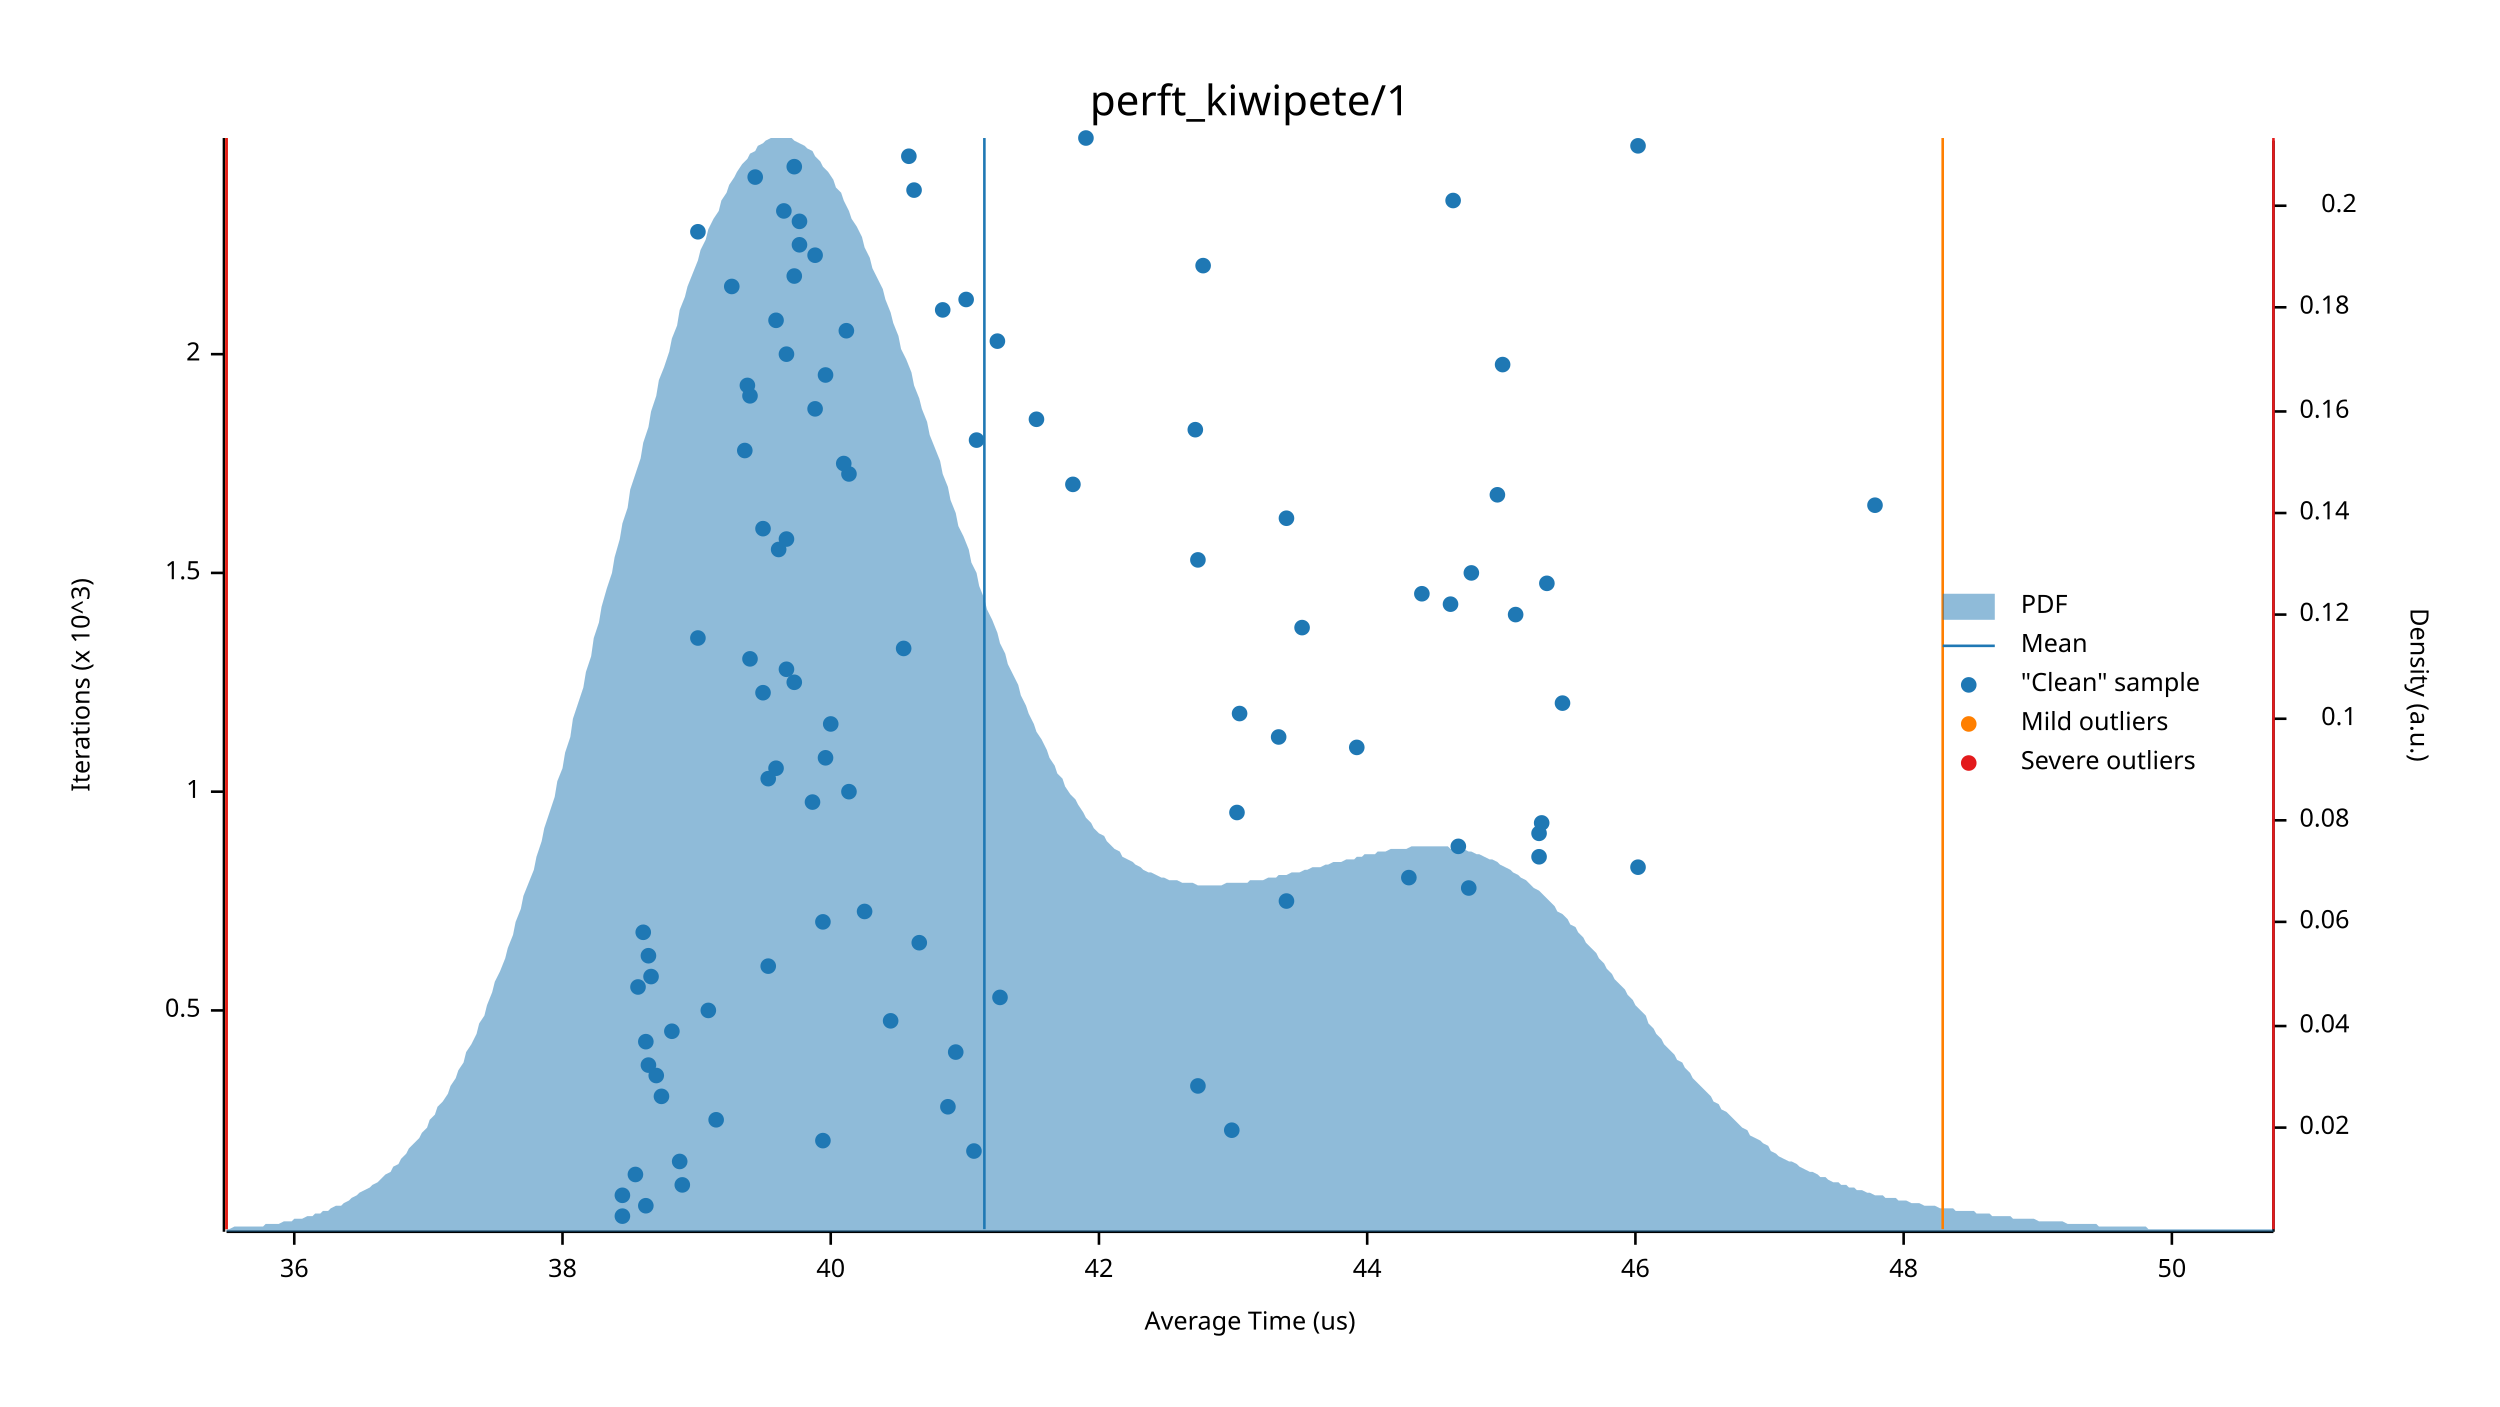
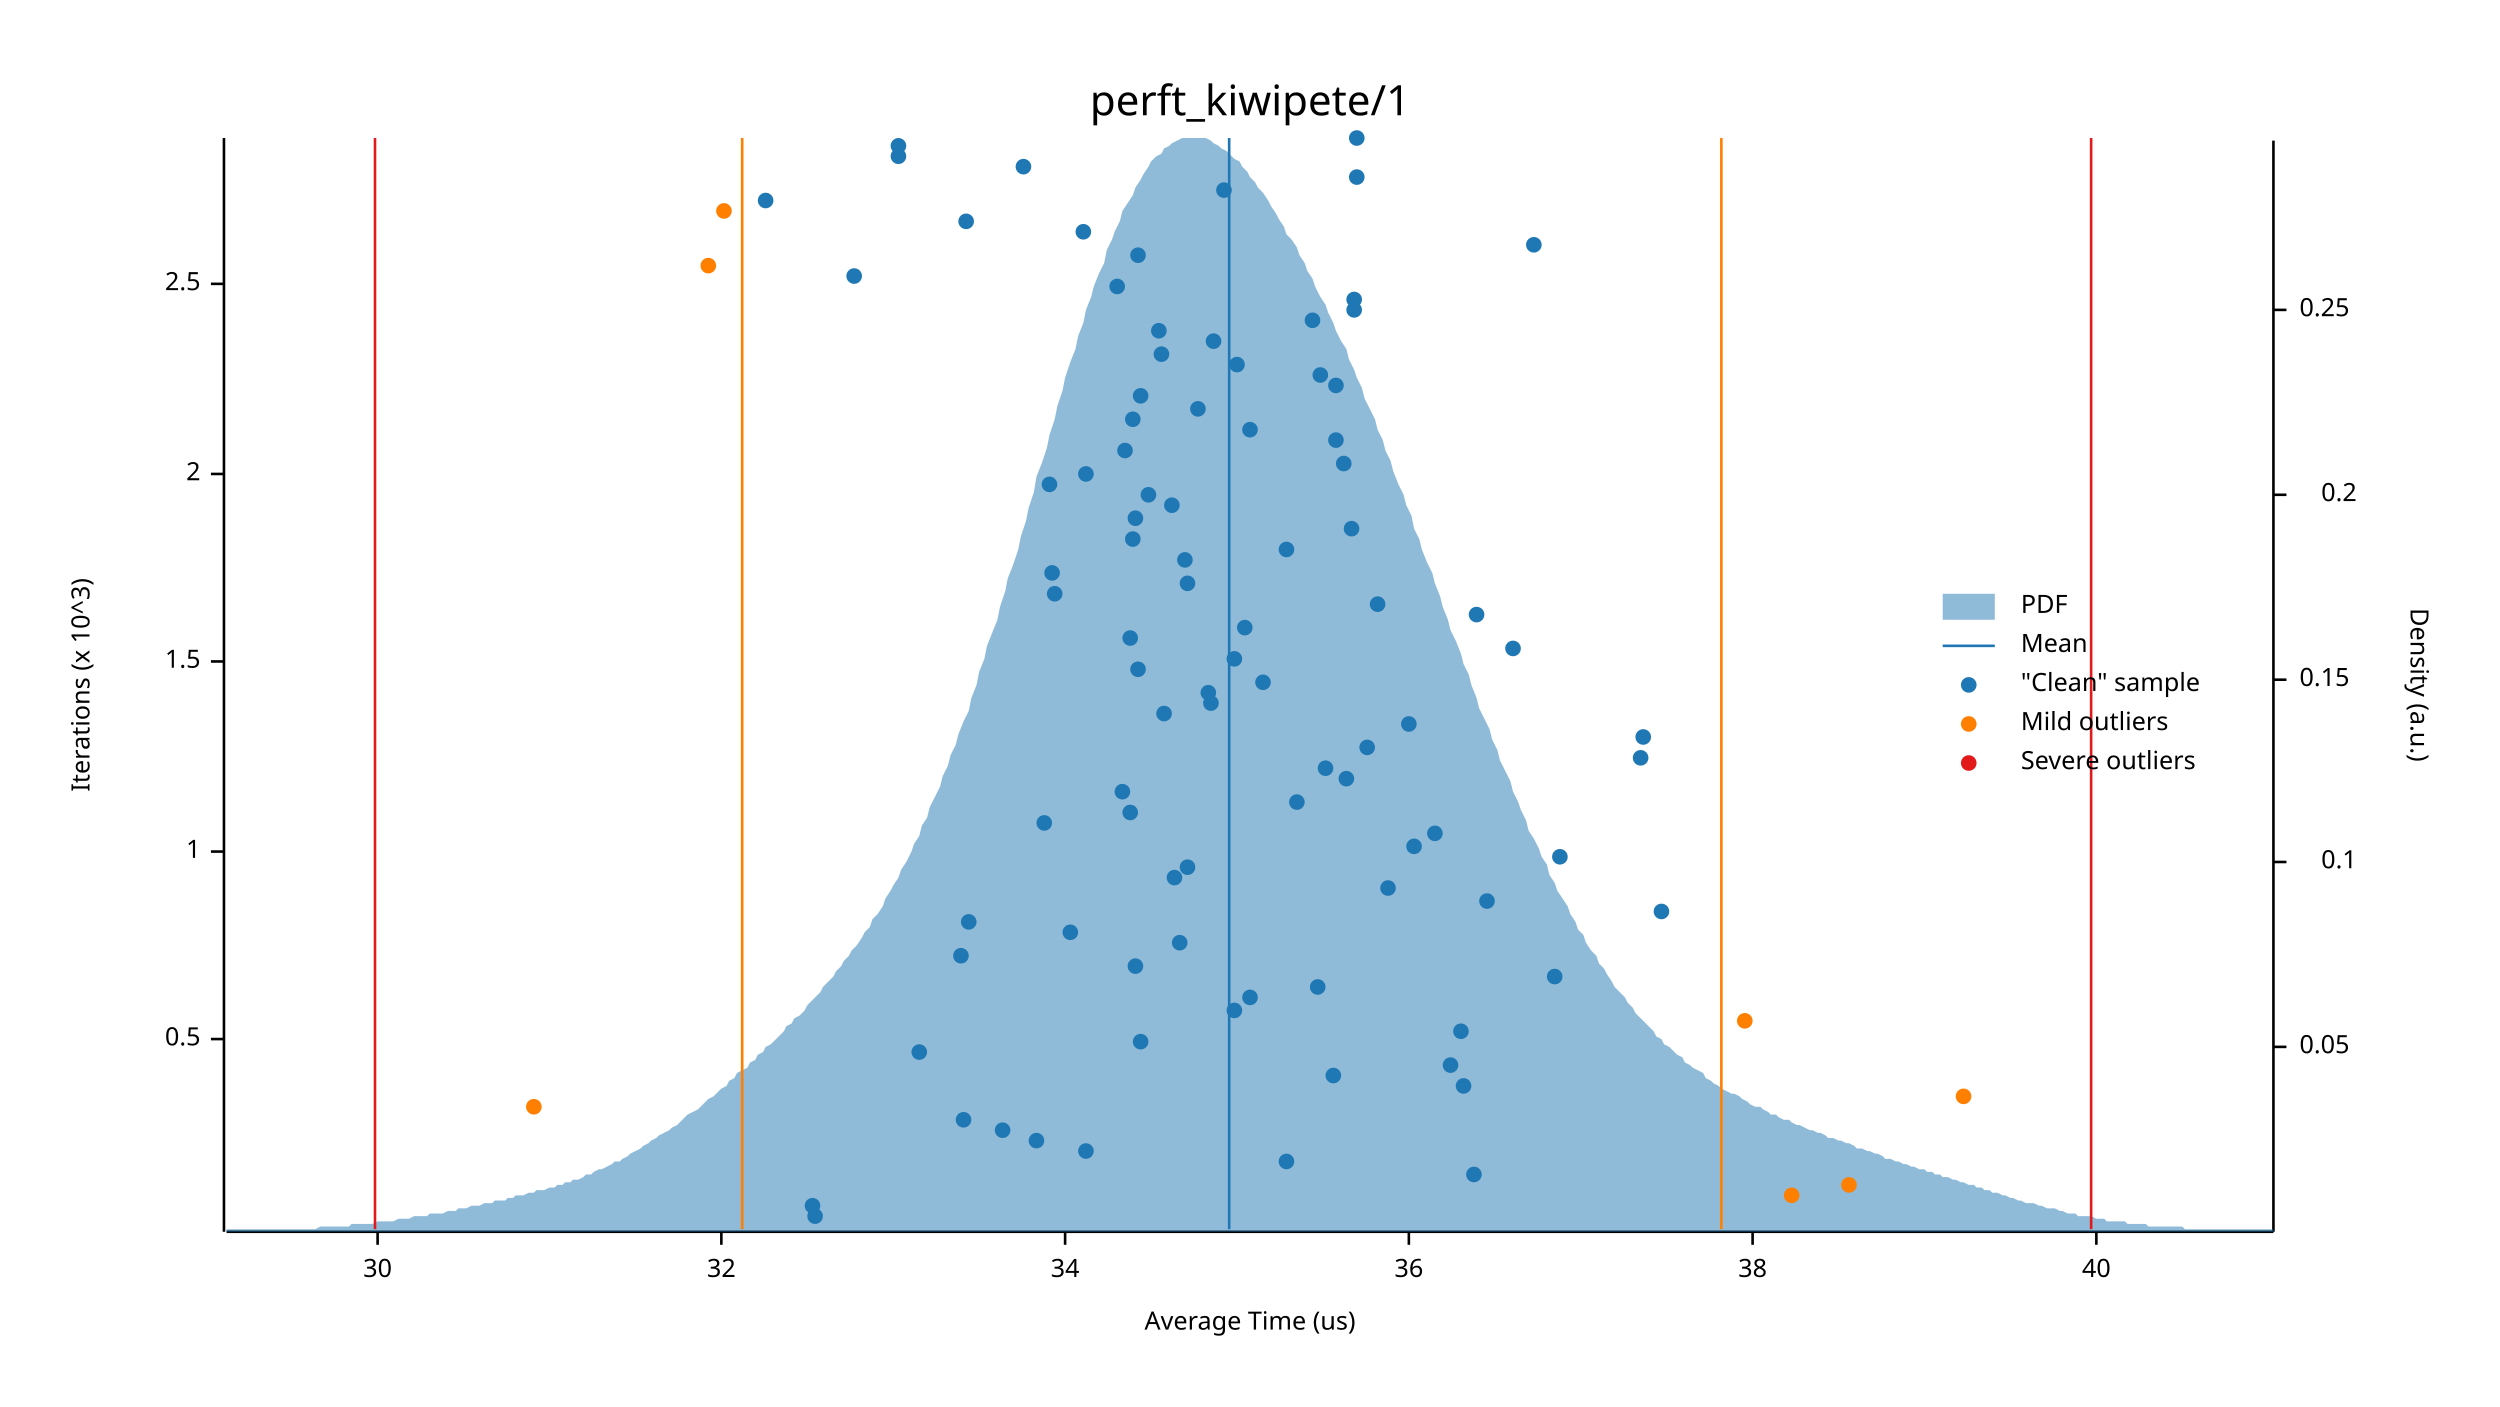
<svg xmlns="http://www.w3.org/2000/svg" width="960" height="540" viewBox="0 0 960 540">
  <text x="480" y="32" dy="0.76em" text-anchor="middle" font-family="sans-serif" font-size="16.129" opacity="1" fill="#000000">
perft_kiwipete/1
</text>
  <text x="27" y="263" dy="0.76em" text-anchor="middle" font-family="sans-serif" font-size="9.677" opacity="1" fill="#000000" transform="rotate(270, 27, 263)">
Iterations (x 10^3)
</text>
  <text x="480" y="513" dy="-0.5ex" text-anchor="middle" font-family="sans-serif" font-size="9.677" opacity="1" fill="#000000">
Average Time (us)
</text>
  <polyline fill="none" opacity="1" stroke="#000000" stroke-width="1" points="86,53 86,473 " />
-   <text x="77" y="388" dy="0.5ex" text-anchor="end" font-family="sans-serif" font-size="9.677" opacity="1" fill="#000000">
+   <text x="77" y="399" dy="0.5ex" text-anchor="end" font-family="sans-serif" font-size="9.677" opacity="1" fill="#000000">
0.5
</text>
-   <polyline fill="none" opacity="1" stroke="#000000" stroke-width="1" points="81,388 86,388 " />
-   <text x="77" y="304" dy="0.5ex" text-anchor="end" font-family="sans-serif" font-size="9.677" opacity="1" fill="#000000">
+   <polyline fill="none" opacity="1" stroke="#000000" stroke-width="1" points="81,399 86,399 " />
+   <text x="77" y="327" dy="0.5ex" text-anchor="end" font-family="sans-serif" font-size="9.677" opacity="1" fill="#000000">
1
</text>
-   <polyline fill="none" opacity="1" stroke="#000000" stroke-width="1" points="81,304 86,304 " />
-   <text x="77" y="220" dy="0.5ex" text-anchor="end" font-family="sans-serif" font-size="9.677" opacity="1" fill="#000000">
+   <polyline fill="none" opacity="1" stroke="#000000" stroke-width="1" points="81,327 86,327 " />
+   <text x="77" y="254" dy="0.5ex" text-anchor="end" font-family="sans-serif" font-size="9.677" opacity="1" fill="#000000">
1.5
</text>
-   <polyline fill="none" opacity="1" stroke="#000000" stroke-width="1" points="81,220 86,220 " />
-   <text x="77" y="136" dy="0.5ex" text-anchor="end" font-family="sans-serif" font-size="9.677" opacity="1" fill="#000000">
+   <polyline fill="none" opacity="1" stroke="#000000" stroke-width="1" points="81,254 86,254 " />
+   <text x="77" y="182" dy="0.5ex" text-anchor="end" font-family="sans-serif" font-size="9.677" opacity="1" fill="#000000">
2
</text>
-   <polyline fill="none" opacity="1" stroke="#000000" stroke-width="1" points="81,136 86,136 " />
+   <polyline fill="none" opacity="1" stroke="#000000" stroke-width="1" points="81,182 86,182 " />
+   <text x="77" y="109" dy="0.5ex" text-anchor="end" font-family="sans-serif" font-size="9.677" opacity="1" fill="#000000">
+ 2.5
+ </text>
+   <polyline fill="none" opacity="1" stroke="#000000" stroke-width="1" points="81,109 86,109 " />
  <polyline fill="none" opacity="1" stroke="#000000" stroke-width="1" points="87,473 873,473 " />
-   <text x="113" y="483" dy="0.76em" text-anchor="middle" font-family="sans-serif" font-size="9.677" opacity="1" fill="#000000">
+   <text x="145" y="483" dy="0.76em" text-anchor="middle" font-family="sans-serif" font-size="9.677" opacity="1" fill="#000000">
+ 30
+ </text>
+   <polyline fill="none" opacity="1" stroke="#000000" stroke-width="1" points="145,473 145,478 " />
+   <text x="277" y="483" dy="0.76em" text-anchor="middle" font-family="sans-serif" font-size="9.677" opacity="1" fill="#000000">
+ 32
+ </text>
+   <polyline fill="none" opacity="1" stroke="#000000" stroke-width="1" points="277,473 277,478 " />
+   <text x="409" y="483" dy="0.76em" text-anchor="middle" font-family="sans-serif" font-size="9.677" opacity="1" fill="#000000">
+ 34
+ </text>
+   <polyline fill="none" opacity="1" stroke="#000000" stroke-width="1" points="409,473 409,478 " />
+   <text x="541" y="483" dy="0.76em" text-anchor="middle" font-family="sans-serif" font-size="9.677" opacity="1" fill="#000000">
36
</text>
-   <polyline fill="none" opacity="1" stroke="#000000" stroke-width="1" points="113,473 113,478 " />
-   <text x="216" y="483" dy="0.76em" text-anchor="middle" font-family="sans-serif" font-size="9.677" opacity="1" fill="#000000">
+   <polyline fill="none" opacity="1" stroke="#000000" stroke-width="1" points="541,473 541,478 " />
+   <text x="673" y="483" dy="0.76em" text-anchor="middle" font-family="sans-serif" font-size="9.677" opacity="1" fill="#000000">
38
</text>
-   <polyline fill="none" opacity="1" stroke="#000000" stroke-width="1" points="216,473 216,478 " />
-   <text x="319" y="483" dy="0.76em" text-anchor="middle" font-family="sans-serif" font-size="9.677" opacity="1" fill="#000000">
+   <polyline fill="none" opacity="1" stroke="#000000" stroke-width="1" points="673,473 673,478 " />
+   <text x="805" y="483" dy="0.76em" text-anchor="middle" font-family="sans-serif" font-size="9.677" opacity="1" fill="#000000">
40
</text>
-   <polyline fill="none" opacity="1" stroke="#000000" stroke-width="1" points="319,473 319,478 " />
-   <text x="422" y="483" dy="0.76em" text-anchor="middle" font-family="sans-serif" font-size="9.677" opacity="1" fill="#000000">
- 42
- </text>
-   <polyline fill="none" opacity="1" stroke="#000000" stroke-width="1" points="422,473 422,478 " />
-   <text x="525" y="483" dy="0.76em" text-anchor="middle" font-family="sans-serif" font-size="9.677" opacity="1" fill="#000000">
- 44
- </text>
-   <polyline fill="none" opacity="1" stroke="#000000" stroke-width="1" points="525,473 525,478 " />
-   <text x="628" y="483" dy="0.76em" text-anchor="middle" font-family="sans-serif" font-size="9.677" opacity="1" fill="#000000">
- 46
- </text>
-   <polyline fill="none" opacity="1" stroke="#000000" stroke-width="1" points="628,473 628,478 " />
-   <text x="731" y="483" dy="0.76em" text-anchor="middle" font-family="sans-serif" font-size="9.677" opacity="1" fill="#000000">
- 48
- </text>
-   <polyline fill="none" opacity="1" stroke="#000000" stroke-width="1" points="731,473 731,478 " />
-   <text x="834" y="483" dy="0.76em" text-anchor="middle" font-family="sans-serif" font-size="9.677" opacity="1" fill="#000000">
- 50
- </text>
-   <polyline fill="none" opacity="1" stroke="#000000" stroke-width="1" points="834,473 834,478 " />
+   <polyline fill="none" opacity="1" stroke="#000000" stroke-width="1" points="805,473 805,478 " />
  <text x="933" y="263" dy="0.76em" text-anchor="middle" font-family="sans-serif" font-size="9.677" opacity="1" fill="#000000" transform="rotate(90, 933, 263)">
Density (a.u.)
</text>
  <polyline fill="none" opacity="1" stroke="#000000" stroke-width="1" points="873,54 873,473 " />
-   <text x="883" y="433" dy="0.5ex" text-anchor="start" font-family="sans-serif" font-size="9.677" opacity="1" fill="#000000">
- 0.02
- </text>
-   <polyline fill="none" opacity="1" stroke="#000000" stroke-width="1" points="873,433 878,433 " />
-   <text x="883" y="394" dy="0.5ex" text-anchor="start" font-family="sans-serif" font-size="9.677" opacity="1" fill="#000000">
- 0.04
- </text>
-   <polyline fill="none" opacity="1" stroke="#000000" stroke-width="1" points="873,394 878,394 " />
-   <text x="883" y="354" dy="0.5ex" text-anchor="start" font-family="sans-serif" font-size="9.677" opacity="1" fill="#000000">
- 0.06
- </text>
-   <polyline fill="none" opacity="1" stroke="#000000" stroke-width="1" points="873,354 878,354 " />
-   <text x="883" y="315" dy="0.5ex" text-anchor="start" font-family="sans-serif" font-size="9.677" opacity="1" fill="#000000">
- 0.08
- </text>
-   <polyline fill="none" opacity="1" stroke="#000000" stroke-width="1" points="873,315 878,315 " />
-   <text x="905" y="276" dy="0.5ex" text-anchor="end" font-family="sans-serif" font-size="9.677" opacity="1" fill="#000000">
+   <text x="883" y="402" dy="0.5ex" text-anchor="start" font-family="sans-serif" font-size="9.677" opacity="1" fill="#000000">
+ 0.05
+ </text>
+   <polyline fill="none" opacity="1" stroke="#000000" stroke-width="1" points="873,402 878,402 " />
+   <text x="905" y="331" dy="0.5ex" text-anchor="end" font-family="sans-serif" font-size="9.677" opacity="1" fill="#000000">
0.1
</text>
-   <polyline fill="none" opacity="1" stroke="#000000" stroke-width="1" points="873,276 878,276 " />
-   <text x="883" y="236" dy="0.5ex" text-anchor="start" font-family="sans-serif" font-size="9.677" opacity="1" fill="#000000">
- 0.12
- </text>
-   <polyline fill="none" opacity="1" stroke="#000000" stroke-width="1" points="873,236 878,236 " />
-   <text x="883" y="197" dy="0.5ex" text-anchor="start" font-family="sans-serif" font-size="9.677" opacity="1" fill="#000000">
- 0.14
- </text>
-   <polyline fill="none" opacity="1" stroke="#000000" stroke-width="1" points="873,197 878,197 " />
-   <text x="883" y="158" dy="0.5ex" text-anchor="start" font-family="sans-serif" font-size="9.677" opacity="1" fill="#000000">
- 0.16
- </text>
-   <polyline fill="none" opacity="1" stroke="#000000" stroke-width="1" points="873,158 878,158 " />
-   <text x="883" y="118" dy="0.5ex" text-anchor="start" font-family="sans-serif" font-size="9.677" opacity="1" fill="#000000">
- 0.18
- </text>
-   <polyline fill="none" opacity="1" stroke="#000000" stroke-width="1" points="873,118 878,118 " />
-   <text x="905" y="79" dy="0.5ex" text-anchor="end" font-family="sans-serif" font-size="9.677" opacity="1" fill="#000000">
+   <polyline fill="none" opacity="1" stroke="#000000" stroke-width="1" points="873,331 878,331 " />
+   <text x="883" y="261" dy="0.5ex" text-anchor="start" font-family="sans-serif" font-size="9.677" opacity="1" fill="#000000">
+ 0.15
+ </text>
+   <polyline fill="none" opacity="1" stroke="#000000" stroke-width="1" points="873,261 878,261 " />
+   <text x="905" y="190" dy="0.5ex" text-anchor="end" font-family="sans-serif" font-size="9.677" opacity="1" fill="#000000">
0.2
</text>
-   <polyline fill="none" opacity="1" stroke="#000000" stroke-width="1" points="873,79 878,79 " />
-   <polygon opacity="0.5" fill="#1F78B4" points="87,472 88,472 90,471 91,471 93,471 94,471 96,471 98,471 99,471 101,471 102,470 104,470 105,470 107,470 109,469 110,469 112,469 113,468 115,468 116,468 118,467 120,467 121,466 123,466 124,465 126,465 127,464 129,463 131,463 132,462 134,461 135,460 137,459 138,458 140,457 142,456 143,455 145,454 146,453 148,451 150,450 151,448 153,447 154,445 156,443 157,441 159,439 161,437 162,435 164,433 165,430 167,428 168,425 170,423 172,420 173,417 175,414 176,411 178,408 179,404 181,401 183,397 184,393 186,390 187,386 189,381 190,377 192,373 194,368 195,364 197,359 198,354 200,349 201,344 203,339 205,334 206,329 208,323 209,318 211,312 213,306 214,300 216,295 217,289 219,283 220,276 222,270 224,264 225,258 227,252 228,245 230,239 231,233 233,226 235,220 236,214 238,207 239,201 241,195 242,188 244,182 246,176 247,170 249,164 250,158 252,152 253,146 255,141 257,135 258,130 260,125 261,119 263,114 264,110 266,105 268,100 269,96 271,92 272,88 274,84 276,81 277,77 279,74 280,71 282,68 283,66 285,63 287,61 288,59 290,58 291,56 293,55 294,54 296,53 298,53 299,53 301,53 302,53 304,53 305,54 307,55 309,56 310,57 312,58 313,60 315,62 316,64 318,66 320,69 321,72 323,74 324,77 326,81 327,84 329,87 331,91 332,95 334,99 335,103 337,107 339,111 340,115 342,120 343,124 345,129 346,134 348,138 350,143 351,148 353,153 354,157 356,162 357,167 359,172 361,177 362,182 364,187 365,192 367,197 368,202 370,206 372,211 373,216 375,220 376,225 378,230 379,234 381,238 383,243 384,247 386,251 387,255 389,259 391,263 392,267 394,271 395,274 397,278 398,281 400,284 402,288 403,291 405,294 406,297 408,299 409,302 411,305 413,307 414,309 416,312 417,314 419,316 420,318 422,320 424,321 425,323 427,325 428,326 430,327 431,329 433,330 435,331 436,332 438,333 439,334 441,335 442,335 444,336 446,337 447,337 449,338 450,338 452,338 454,339 455,339 457,339 458,339 460,340 461,340 463,340 465,340 466,340 468,340 469,340 471,339 472,339 474,339 476,339 477,339 479,339 480,338 482,338 483,338 485,338 487,337 488,337 490,337 491,336 493,336 494,336 496,335 498,335 499,335 501,334 502,334 504,333 505,333 507,333 509,332 510,332 512,331 513,331 515,331 517,330 518,330 520,330 521,329 523,329 524,328 526,328 528,328 529,327 531,327 532,327 534,326 535,326 537,326 539,326 540,326 542,325 543,325 545,325 546,325 548,325 550,325 551,325 553,325 554,325 556,325 557,326 559,326 561,326 562,326 564,327 565,327 567,328 568,328 570,329 572,330 573,330 575,331 576,332 578,333 580,334 581,335 583,336 584,337 586,338 587,339 589,341 591,342 592,343 594,345 595,346 597,348 598,350 600,351 602,353 603,355 605,356 606,358 608,360 609,362 611,364 613,366 614,368 616,370 617,372 619,374 620,376 622,378 624,380 625,382 627,384 628,386 630,388 632,390 633,393 635,395 636,397 638,399 639,401 641,403 643,405 644,407 646,408 647,410 649,412 650,414 652,416 654,418 655,419 657,421 658,423 660,424 661,426 663,427 665,429 666,430 668,432 669,433 671,434 672,436 674,437 676,438 677,439 679,440 680,442 682,443 683,444 685,445 687,446 688,446 690,447 691,448 693,449 695,450 696,450 698,451 699,452 701,452 702,453 704,454 706,454 707,455 709,455 710,456 712,456 713,457 715,457 717,458 718,458 720,459 721,459 723,459 724,460 726,460 728,460 729,461 731,461 732,461 734,462 735,462 737,462 739,463 740,463 742,463 743,463 745,464 746,464 748,464 750,464 751,465 753,465 754,465 756,465 758,465 759,466 761,466 762,466 764,466 765,467 767,467 769,467 770,467 772,467 773,468 775,468 776,468 778,468 780,468 781,468 783,469 784,469 786,469 787,469 789,469 791,469 792,469 794,470 795,470 797,470 798,470 800,470 802,470 803,470 805,470 806,471 808,471 809,471 811,471 813,471 814,471 816,471 817,471 819,471 821,471 822,471 824,471 825,472 827,472 828,472 830,472 832,472 833,472 835,472 836,472 838,472 839,472 841,472 843,472 844,472 846,472 847,472 849,472 850,472 852,472 854,472 855,472 857,472 858,472 860,472 861,472 863,472 865,472 866,472 868,472 869,472 871,472 873,472 873,473 87,473 " />
-   <polyline fill="none" opacity="1" stroke="#1F78B4" stroke-width="1" points="378,472 378,53 " />
-   <polyline fill="none" opacity="1" stroke="#FF7F00" stroke-width="1" points="87,472 87,53 " />
-   <polyline fill="none" opacity="1" stroke="#FF7F00" stroke-width="1" points="746,472 746,53 " />
-   <polyline fill="none" opacity="1" stroke="#E31A1C" stroke-width="1" points="87,472 87,53 " />
-   <polyline fill="none" opacity="1" stroke="#E31A1C" stroke-width="1" points="873,472 873,53 " />
-   <circle cx="239" cy="467" r="3" opacity="1" fill="#1F78B4" stroke="none" />
-   <circle cx="248" cy="463" r="3" opacity="1" fill="#1F78B4" stroke="none" />
-   <circle cx="239" cy="459" r="3" opacity="1" fill="#1F78B4" stroke="none" />
-   <circle cx="262" cy="455" r="3" opacity="1" fill="#1F78B4" stroke="none" />
-   <circle cx="244" cy="451" r="3" opacity="1" fill="#1F78B4" stroke="none" />
-   <circle cx="261" cy="446" r="3" opacity="1" fill="#1F78B4" stroke="none" />
-   <circle cx="374" cy="442" r="3" opacity="1" fill="#1F78B4" stroke="none" />
-   <circle cx="316" cy="438" r="3" opacity="1" fill="#1F78B4" stroke="none" />
-   <circle cx="473" cy="434" r="3" opacity="1" fill="#1F78B4" stroke="none" />
-   <circle cx="275" cy="430" r="3" opacity="1" fill="#1F78B4" stroke="none" />
-   <circle cx="364" cy="425" r="3" opacity="1" fill="#1F78B4" stroke="none" />
-   <circle cx="254" cy="421" r="3" opacity="1" fill="#1F78B4" stroke="none" />
-   <circle cx="460" cy="417" r="3" opacity="1" fill="#1F78B4" stroke="none" />
-   <circle cx="252" cy="413" r="3" opacity="1" fill="#1F78B4" stroke="none" />
-   <circle cx="249" cy="409" r="3" opacity="1" fill="#1F78B4" stroke="none" />
-   <circle cx="367" cy="404" r="3" opacity="1" fill="#1F78B4" stroke="none" />
-   <circle cx="248" cy="400" r="3" opacity="1" fill="#1F78B4" stroke="none" />
-   <circle cx="258" cy="396" r="3" opacity="1" fill="#1F78B4" stroke="none" />
-   <circle cx="342" cy="392" r="3" opacity="1" fill="#1F78B4" stroke="none" />
-   <circle cx="272" cy="388" r="3" opacity="1" fill="#1F78B4" stroke="none" />
-   <circle cx="384" cy="383" r="3" opacity="1" fill="#1F78B4" stroke="none" />
-   <circle cx="245" cy="379" r="3" opacity="1" fill="#1F78B4" stroke="none" />
-   <circle cx="250" cy="375" r="3" opacity="1" fill="#1F78B4" stroke="none" />
-   <circle cx="295" cy="371" r="3" opacity="1" fill="#1F78B4" stroke="none" />
-   <circle cx="249" cy="367" r="3" opacity="1" fill="#1F78B4" stroke="none" />
-   <circle cx="353" cy="362" r="3" opacity="1" fill="#1F78B4" stroke="none" />
-   <circle cx="247" cy="358" r="3" opacity="1" fill="#1F78B4" stroke="none" />
-   <circle cx="316" cy="354" r="3" opacity="1" fill="#1F78B4" stroke="none" />
-   <circle cx="332" cy="350" r="3" opacity="1" fill="#1F78B4" stroke="none" />
-   <circle cx="494" cy="346" r="3" opacity="1" fill="#1F78B4" stroke="none" />
-   <circle cx="564" cy="341" r="3" opacity="1" fill="#1F78B4" stroke="none" />
-   <circle cx="541" cy="337" r="3" opacity="1" fill="#1F78B4" stroke="none" />
-   <circle cx="629" cy="333" r="3" opacity="1" fill="#1F78B4" stroke="none" />
-   <circle cx="591" cy="329" r="3" opacity="1" fill="#1F78B4" stroke="none" />
-   <circle cx="560" cy="325" r="3" opacity="1" fill="#1F78B4" stroke="none" />
-   <circle cx="591" cy="320" r="3" opacity="1" fill="#1F78B4" stroke="none" />
-   <circle cx="592" cy="316" r="3" opacity="1" fill="#1F78B4" stroke="none" />
-   <circle cx="475" cy="312" r="3" opacity="1" fill="#1F78B4" stroke="none" />
-   <circle cx="312" cy="308" r="3" opacity="1" fill="#1F78B4" stroke="none" />
-   <circle cx="326" cy="304" r="3" opacity="1" fill="#1F78B4" stroke="none" />
-   <circle cx="295" cy="299" r="3" opacity="1" fill="#1F78B4" stroke="none" />
-   <circle cx="298" cy="295" r="3" opacity="1" fill="#1F78B4" stroke="none" />
-   <circle cx="317" cy="291" r="3" opacity="1" fill="#1F78B4" stroke="none" />
-   <circle cx="521" cy="287" r="3" opacity="1" fill="#1F78B4" stroke="none" />
-   <circle cx="491" cy="283" r="3" opacity="1" fill="#1F78B4" stroke="none" />
-   <circle cx="319" cy="278" r="3" opacity="1" fill="#1F78B4" stroke="none" />
-   <circle cx="476" cy="274" r="3" opacity="1" fill="#1F78B4" stroke="none" />
-   <circle cx="600" cy="270" r="3" opacity="1" fill="#1F78B4" stroke="none" />
-   <circle cx="293" cy="266" r="3" opacity="1" fill="#1F78B4" stroke="none" />
-   <circle cx="305" cy="262" r="3" opacity="1" fill="#1F78B4" stroke="none" />
-   <circle cx="302" cy="257" r="3" opacity="1" fill="#1F78B4" stroke="none" />
-   <circle cx="288" cy="253" r="3" opacity="1" fill="#1F78B4" stroke="none" />
-   <circle cx="347" cy="249" r="3" opacity="1" fill="#1F78B4" stroke="none" />
-   <circle cx="268" cy="245" r="3" opacity="1" fill="#1F78B4" stroke="none" />
-   <circle cx="500" cy="241" r="3" opacity="1" fill="#1F78B4" stroke="none" />
-   <circle cx="582" cy="236" r="3" opacity="1" fill="#1F78B4" stroke="none" />
-   <circle cx="557" cy="232" r="3" opacity="1" fill="#1F78B4" stroke="none" />
-   <circle cx="546" cy="228" r="3" opacity="1" fill="#1F78B4" stroke="none" />
-   <circle cx="594" cy="224" r="3" opacity="1" fill="#1F78B4" stroke="none" />
-   <circle cx="565" cy="220" r="3" opacity="1" fill="#1F78B4" stroke="none" />
-   <circle cx="460" cy="215" r="3" opacity="1" fill="#1F78B4" stroke="none" />
-   <circle cx="299" cy="211" r="3" opacity="1" fill="#1F78B4" stroke="none" />
-   <circle cx="302" cy="207" r="3" opacity="1" fill="#1F78B4" stroke="none" />
-   <circle cx="293" cy="203" r="3" opacity="1" fill="#1F78B4" stroke="none" />
-   <circle cx="494" cy="199" r="3" opacity="1" fill="#1F78B4" stroke="none" />
-   <circle cx="720" cy="194" r="3" opacity="1" fill="#1F78B4" stroke="none" />
-   <circle cx="575" cy="190" r="3" opacity="1" fill="#1F78B4" stroke="none" />
-   <circle cx="412" cy="186" r="3" opacity="1" fill="#1F78B4" stroke="none" />
-   <circle cx="326" cy="182" r="3" opacity="1" fill="#1F78B4" stroke="none" />
-   <circle cx="324" cy="178" r="3" opacity="1" fill="#1F78B4" stroke="none" />
-   <circle cx="286" cy="173" r="3" opacity="1" fill="#1F78B4" stroke="none" />
-   <circle cx="375" cy="169" r="3" opacity="1" fill="#1F78B4" stroke="none" />
-   <circle cx="459" cy="165" r="3" opacity="1" fill="#1F78B4" stroke="none" />
-   <circle cx="398" cy="161" r="3" opacity="1" fill="#1F78B4" stroke="none" />
-   <circle cx="313" cy="157" r="3" opacity="1" fill="#1F78B4" stroke="none" />
-   <circle cx="288" cy="152" r="3" opacity="1" fill="#1F78B4" stroke="none" />
-   <circle cx="287" cy="148" r="3" opacity="1" fill="#1F78B4" stroke="none" />
-   <circle cx="317" cy="144" r="3" opacity="1" fill="#1F78B4" stroke="none" />
-   <circle cx="577" cy="140" r="3" opacity="1" fill="#1F78B4" stroke="none" />
-   <circle cx="302" cy="136" r="3" opacity="1" fill="#1F78B4" stroke="none" />
-   <circle cx="383" cy="131" r="3" opacity="1" fill="#1F78B4" stroke="none" />
-   <circle cx="325" cy="127" r="3" opacity="1" fill="#1F78B4" stroke="none" />
-   <circle cx="298" cy="123" r="3" opacity="1" fill="#1F78B4" stroke="none" />
-   <circle cx="362" cy="119" r="3" opacity="1" fill="#1F78B4" stroke="none" />
-   <circle cx="371" cy="115" r="3" opacity="1" fill="#1F78B4" stroke="none" />
-   <circle cx="281" cy="110" r="3" opacity="1" fill="#1F78B4" stroke="none" />
-   <circle cx="305" cy="106" r="3" opacity="1" fill="#1F78B4" stroke="none" />
-   <circle cx="462" cy="102" r="3" opacity="1" fill="#1F78B4" stroke="none" />
-   <circle cx="313" cy="98" r="3" opacity="1" fill="#1F78B4" stroke="none" />
-   <circle cx="307" cy="94" r="3" opacity="1" fill="#1F78B4" stroke="none" />
-   <circle cx="268" cy="89" r="3" opacity="1" fill="#1F78B4" stroke="none" />
-   <circle cx="307" cy="85" r="3" opacity="1" fill="#1F78B4" stroke="none" />
-   <circle cx="301" cy="81" r="3" opacity="1" fill="#1F78B4" stroke="none" />
-   <circle cx="558" cy="77" r="3" opacity="1" fill="#1F78B4" stroke="none" />
-   <circle cx="351" cy="73" r="3" opacity="1" fill="#1F78B4" stroke="none" />
-   <circle cx="290" cy="68" r="3" opacity="1" fill="#1F78B4" stroke="none" />
-   <circle cx="305" cy="64" r="3" opacity="1" fill="#1F78B4" stroke="none" />
-   <circle cx="349" cy="60" r="3" opacity="1" fill="#1F78B4" stroke="none" />
-   <circle cx="629" cy="56" r="3" opacity="1" fill="#1F78B4" stroke="none" />
-   <circle cx="417" cy="53" r="3" opacity="1" fill="#1F78B4" stroke="none" />
+   <polyline fill="none" opacity="1" stroke="#000000" stroke-width="1" points="873,190 878,190 " />
+   <text x="883" y="119" dy="0.5ex" text-anchor="start" font-family="sans-serif" font-size="9.677" opacity="1" fill="#000000">
+ 0.25
+ </text>
+   <polyline fill="none" opacity="1" stroke="#000000" stroke-width="1" points="873,119 878,119 " />
+   <polygon opacity="0.5" fill="#1F78B4" points="87,472 88,472 90,472 91,472 93,472 94,472 96,472 98,472 99,472 101,472 102,472 104,472 105,472 107,472 109,472 110,472 112,472 113,472 115,472 116,472 118,472 120,472 121,472 123,471 124,471 126,471 127,471 129,471 131,471 132,471 134,471 135,470 137,470 138,470 140,470 142,470 143,470 145,469 146,469 148,469 150,469 151,469 153,468 154,468 156,468 157,468 159,467 161,467 162,467 164,467 165,466 167,466 168,466 170,466 172,465 173,465 175,465 176,464 178,464 179,464 181,463 183,463 184,463 186,462 187,462 189,462 190,461 192,461 194,461 195,460 197,460 198,459 200,459 201,459 203,458 205,458 206,457 208,457 209,457 211,456 213,456 214,455 216,455 217,454 219,454 220,453 222,453 224,452 225,451 227,451 228,450 230,449 231,449 233,448 235,447 236,446 238,446 239,445 241,444 242,443 244,442 246,441 247,440 249,439 250,438 252,437 253,436 255,435 257,434 258,433 260,432 261,431 263,429 264,428 266,427 268,426 269,425 271,423 272,422 274,421 276,419 277,418 279,417 280,415 282,414 283,412 285,411 287,410 288,408 290,407 291,405 293,404 294,402 296,401 298,399 299,398 301,396 302,394 304,393 305,391 307,390 309,388 310,386 312,384 313,383 315,381 316,379 318,377 320,375 321,373 323,371 324,369 326,367 327,365 329,363 331,360 332,358 334,356 335,353 337,351 339,348 340,345 342,342 343,340 345,337 346,334 348,331 350,327 351,324 353,321 354,317 356,314 357,310 359,306 361,302 362,298 364,294 365,290 367,286 368,282 370,277 372,273 373,268 375,263 376,258 378,253 379,248 381,243 383,238 384,233 386,227 387,222 389,217 391,211 392,206 394,200 395,195 397,189 398,183 400,178 402,172 403,167 405,161 406,156 408,150 409,145 411,139 413,134 414,129 416,124 417,119 419,114 420,110 422,105 424,101 425,96 427,92 428,89 430,85 431,81 433,78 435,75 436,72 438,69 439,67 441,64 442,62 444,60 446,59 447,57 449,56 450,55 452,54 454,53 455,53 457,53 458,53 460,53 461,53 463,53 465,54 466,55 468,56 469,57 471,58 472,59 474,61 476,62 477,64 479,66 480,68 482,70 483,72 485,74 487,77 488,79 490,82 491,84 493,87 494,90 496,92 498,95 499,98 501,101 502,104 504,107 505,110 507,114 509,117 510,120 512,124 513,127 515,131 517,134 518,138 520,142 521,145 523,149 524,153 526,157 528,161 529,165 531,169 532,173 534,177 535,181 537,186 539,190 540,194 542,198 543,203 545,207 546,211 548,216 550,220 551,224 553,229 554,233 556,238 557,242 559,246 561,251 562,255 564,259 565,263 567,268 568,272 570,276 572,280 573,284 575,288 576,292 578,296 580,300 581,304 583,308 584,311 586,315 587,319 589,322 591,326 592,329 594,332 595,336 597,339 598,342 600,345 602,348 603,351 605,354 606,357 608,359 609,362 611,365 613,367 614,370 616,372 617,374 619,377 620,379 622,381 624,383 625,385 627,387 628,389 630,391 632,393 633,394 635,396 636,398 638,399 639,401 641,402 643,404 644,405 646,406 647,408 649,409 650,410 652,411 654,412 655,414 657,415 658,416 660,417 661,418 663,419 665,420 666,420 668,421 669,422 671,423 672,424 674,425 676,425 677,426 679,427 680,428 682,428 683,429 685,430 687,430 688,431 690,432 691,432 693,433 695,434 696,434 698,435 699,435 701,436 702,437 704,437 706,438 707,438 709,439 710,439 712,440 713,441 715,441 717,442 718,442 720,443 721,443 723,444 724,445 726,445 728,446 729,446 731,447 732,447 734,448 735,448 737,449 739,449 740,450 742,450 743,451 745,451 746,452 748,452 750,453 751,453 753,454 754,454 756,455 758,455 759,456 761,456 762,457 764,457 765,458 767,458 769,459 770,459 772,460 773,460 775,461 776,461 778,462 780,462 781,462 783,463 784,463 786,464 787,464 789,464 791,465 792,465 794,466 795,466 797,466 798,467 800,467 802,467 803,467 805,468 806,468 808,468 809,469 811,469 813,469 814,469 816,469 817,470 819,470 821,470 822,470 824,470 825,471 827,471 828,471 830,471 832,471 833,471 835,471 836,471 838,471 839,472 841,472 843,472 844,472 846,472 847,472 849,472 850,472 852,472 854,472 855,472 857,472 858,472 860,472 861,472 863,472 865,472 866,472 868,472 869,472 871,472 873,472 873,473 87,473 " />
+   <polyline fill="none" opacity="1" stroke="#1F78B4" stroke-width="1" points="472,472 472,53 " />
+   <polyline fill="none" opacity="1" stroke="#FF7F00" stroke-width="1" points="285,472 285,53 " />
+   <polyline fill="none" opacity="1" stroke="#FF7F00" stroke-width="1" points="661,472 661,53 " />
+   <polyline fill="none" opacity="1" stroke="#E31A1C" stroke-width="1" points="144,472 144,53 " />
+   <polyline fill="none" opacity="1" stroke="#E31A1C" stroke-width="1" points="803,472 803,53 " />
+   <circle cx="313" cy="467" r="3" opacity="1" fill="#1F78B4" stroke="none" />
+   <circle cx="312" cy="463" r="3" opacity="1" fill="#1F78B4" stroke="none" />
+   <circle cx="566" cy="451" r="3" opacity="1" fill="#1F78B4" stroke="none" />
+   <circle cx="494" cy="446" r="3" opacity="1" fill="#1F78B4" stroke="none" />
+   <circle cx="417" cy="442" r="3" opacity="1" fill="#1F78B4" stroke="none" />
+   <circle cx="398" cy="438" r="3" opacity="1" fill="#1F78B4" stroke="none" />
+   <circle cx="385" cy="434" r="3" opacity="1" fill="#1F78B4" stroke="none" />
+   <circle cx="370" cy="430" r="3" opacity="1" fill="#1F78B4" stroke="none" />
+   <circle cx="562" cy="417" r="3" opacity="1" fill="#1F78B4" stroke="none" />
+   <circle cx="512" cy="413" r="3" opacity="1" fill="#1F78B4" stroke="none" />
+   <circle cx="557" cy="409" r="3" opacity="1" fill="#1F78B4" stroke="none" />
+   <circle cx="353" cy="404" r="3" opacity="1" fill="#1F78B4" stroke="none" />
+   <circle cx="438" cy="400" r="3" opacity="1" fill="#1F78B4" stroke="none" />
+   <circle cx="561" cy="396" r="3" opacity="1" fill="#1F78B4" stroke="none" />
+   <circle cx="474" cy="388" r="3" opacity="1" fill="#1F78B4" stroke="none" />
+   <circle cx="480" cy="383" r="3" opacity="1" fill="#1F78B4" stroke="none" />
+   <circle cx="506" cy="379" r="3" opacity="1" fill="#1F78B4" stroke="none" />
+   <circle cx="597" cy="375" r="3" opacity="1" fill="#1F78B4" stroke="none" />
+   <circle cx="436" cy="371" r="3" opacity="1" fill="#1F78B4" stroke="none" />
+   <circle cx="369" cy="367" r="3" opacity="1" fill="#1F78B4" stroke="none" />
+   <circle cx="453" cy="362" r="3" opacity="1" fill="#1F78B4" stroke="none" />
+   <circle cx="411" cy="358" r="3" opacity="1" fill="#1F78B4" stroke="none" />
+   <circle cx="372" cy="354" r="3" opacity="1" fill="#1F78B4" stroke="none" />
+   <circle cx="638" cy="350" r="3" opacity="1" fill="#1F78B4" stroke="none" />
+   <circle cx="571" cy="346" r="3" opacity="1" fill="#1F78B4" stroke="none" />
+   <circle cx="533" cy="341" r="3" opacity="1" fill="#1F78B4" stroke="none" />
+   <circle cx="451" cy="337" r="3" opacity="1" fill="#1F78B4" stroke="none" />
+   <circle cx="456" cy="333" r="3" opacity="1" fill="#1F78B4" stroke="none" />
+   <circle cx="599" cy="329" r="3" opacity="1" fill="#1F78B4" stroke="none" />
+   <circle cx="543" cy="325" r="3" opacity="1" fill="#1F78B4" stroke="none" />
+   <circle cx="551" cy="320" r="3" opacity="1" fill="#1F78B4" stroke="none" />
+   <circle cx="401" cy="316" r="3" opacity="1" fill="#1F78B4" stroke="none" />
+   <circle cx="434" cy="312" r="3" opacity="1" fill="#1F78B4" stroke="none" />
+   <circle cx="498" cy="308" r="3" opacity="1" fill="#1F78B4" stroke="none" />
+   <circle cx="431" cy="304" r="3" opacity="1" fill="#1F78B4" stroke="none" />
+   <circle cx="517" cy="299" r="3" opacity="1" fill="#1F78B4" stroke="none" />
+   <circle cx="509" cy="295" r="3" opacity="1" fill="#1F78B4" stroke="none" />
+   <circle cx="630" cy="291" r="3" opacity="1" fill="#1F78B4" stroke="none" />
+   <circle cx="525" cy="287" r="3" opacity="1" fill="#1F78B4" stroke="none" />
+   <circle cx="631" cy="283" r="3" opacity="1" fill="#1F78B4" stroke="none" />
+   <circle cx="541" cy="278" r="3" opacity="1" fill="#1F78B4" stroke="none" />
+   <circle cx="447" cy="274" r="3" opacity="1" fill="#1F78B4" stroke="none" />
+   <circle cx="465" cy="270" r="3" opacity="1" fill="#1F78B4" stroke="none" />
+   <circle cx="464" cy="266" r="3" opacity="1" fill="#1F78B4" stroke="none" />
+   <circle cx="485" cy="262" r="3" opacity="1" fill="#1F78B4" stroke="none" />
+   <circle cx="437" cy="257" r="3" opacity="1" fill="#1F78B4" stroke="none" />
+   <circle cx="474" cy="253" r="3" opacity="1" fill="#1F78B4" stroke="none" />
+   <circle cx="581" cy="249" r="3" opacity="1" fill="#1F78B4" stroke="none" />
+   <circle cx="434" cy="245" r="3" opacity="1" fill="#1F78B4" stroke="none" />
+   <circle cx="478" cy="241" r="3" opacity="1" fill="#1F78B4" stroke="none" />
+   <circle cx="567" cy="236" r="3" opacity="1" fill="#1F78B4" stroke="none" />
+   <circle cx="529" cy="232" r="3" opacity="1" fill="#1F78B4" stroke="none" />
+   <circle cx="405" cy="228" r="3" opacity="1" fill="#1F78B4" stroke="none" />
+   <circle cx="456" cy="224" r="3" opacity="1" fill="#1F78B4" stroke="none" />
+   <circle cx="404" cy="220" r="3" opacity="1" fill="#1F78B4" stroke="none" />
+   <circle cx="455" cy="215" r="3" opacity="1" fill="#1F78B4" stroke="none" />
+   <circle cx="494" cy="211" r="3" opacity="1" fill="#1F78B4" stroke="none" />
+   <circle cx="435" cy="207" r="3" opacity="1" fill="#1F78B4" stroke="none" />
+   <circle cx="519" cy="203" r="3" opacity="1" fill="#1F78B4" stroke="none" />
+   <circle cx="436" cy="199" r="3" opacity="1" fill="#1F78B4" stroke="none" />
+   <circle cx="450" cy="194" r="3" opacity="1" fill="#1F78B4" stroke="none" />
+   <circle cx="441" cy="190" r="3" opacity="1" fill="#1F78B4" stroke="none" />
+   <circle cx="403" cy="186" r="3" opacity="1" fill="#1F78B4" stroke="none" />
+   <circle cx="417" cy="182" r="3" opacity="1" fill="#1F78B4" stroke="none" />
+   <circle cx="516" cy="178" r="3" opacity="1" fill="#1F78B4" stroke="none" />
+   <circle cx="432" cy="173" r="3" opacity="1" fill="#1F78B4" stroke="none" />
+   <circle cx="513" cy="169" r="3" opacity="1" fill="#1F78B4" stroke="none" />
+   <circle cx="480" cy="165" r="3" opacity="1" fill="#1F78B4" stroke="none" />
+   <circle cx="435" cy="161" r="3" opacity="1" fill="#1F78B4" stroke="none" />
+   <circle cx="460" cy="157" r="3" opacity="1" fill="#1F78B4" stroke="none" />
+   <circle cx="438" cy="152" r="3" opacity="1" fill="#1F78B4" stroke="none" />
+   <circle cx="513" cy="148" r="3" opacity="1" fill="#1F78B4" stroke="none" />
+   <circle cx="507" cy="144" r="3" opacity="1" fill="#1F78B4" stroke="none" />
+   <circle cx="475" cy="140" r="3" opacity="1" fill="#1F78B4" stroke="none" />
+   <circle cx="446" cy="136" r="3" opacity="1" fill="#1F78B4" stroke="none" />
+   <circle cx="466" cy="131" r="3" opacity="1" fill="#1F78B4" stroke="none" />
+   <circle cx="445" cy="127" r="3" opacity="1" fill="#1F78B4" stroke="none" />
+   <circle cx="504" cy="123" r="3" opacity="1" fill="#1F78B4" stroke="none" />
+   <circle cx="520" cy="119" r="3" opacity="1" fill="#1F78B4" stroke="none" />
+   <circle cx="520" cy="115" r="3" opacity="1" fill="#1F78B4" stroke="none" />
+   <circle cx="429" cy="110" r="3" opacity="1" fill="#1F78B4" stroke="none" />
+   <circle cx="328" cy="106" r="3" opacity="1" fill="#1F78B4" stroke="none" />
+   <circle cx="437" cy="98" r="3" opacity="1" fill="#1F78B4" stroke="none" />
+   <circle cx="589" cy="94" r="3" opacity="1" fill="#1F78B4" stroke="none" />
+   <circle cx="416" cy="89" r="3" opacity="1" fill="#1F78B4" stroke="none" />
+   <circle cx="371" cy="85" r="3" opacity="1" fill="#1F78B4" stroke="none" />
+   <circle cx="294" cy="77" r="3" opacity="1" fill="#1F78B4" stroke="none" />
+   <circle cx="470" cy="73" r="3" opacity="1" fill="#1F78B4" stroke="none" />
+   <circle cx="521" cy="68" r="3" opacity="1" fill="#1F78B4" stroke="none" />
+   <circle cx="393" cy="64" r="3" opacity="1" fill="#1F78B4" stroke="none" />
+   <circle cx="345" cy="60" r="3" opacity="1" fill="#1F78B4" stroke="none" />
+   <circle cx="345" cy="56" r="3" opacity="1" fill="#1F78B4" stroke="none" />
+   <circle cx="521" cy="53" r="3" opacity="1" fill="#1F78B4" stroke="none" />
+   <circle cx="688" cy="459" r="3" opacity="1" fill="#FF7F00" stroke="none" />
+   <circle cx="710" cy="455" r="3" opacity="1" fill="#FF7F00" stroke="none" />
+   <circle cx="205" cy="425" r="3" opacity="1" fill="#FF7F00" stroke="none" />
+   <circle cx="754" cy="421" r="3" opacity="1" fill="#FF7F00" stroke="none" />
+   <circle cx="670" cy="392" r="3" opacity="1" fill="#FF7F00" stroke="none" />
+   <circle cx="272" cy="102" r="3" opacity="1" fill="#FF7F00" stroke="none" />
+   <circle cx="278" cy="81" r="3" opacity="1" fill="#FF7F00" stroke="none" />
  <text x="776" y="228" dy="0.76em" text-anchor="start" font-family="sans-serif" font-size="9.677" opacity="1" fill="#000000">
PDF
</text>
  <text x="776" y="243" dy="0.76em" text-anchor="start" font-family="sans-serif" font-size="9.677" opacity="1" fill="#000000">
Mean
</text>
  <text x="776" y="258" dy="0.76em" text-anchor="start" font-family="sans-serif" font-size="9.677" opacity="1" fill="#000000">
"Clean" sample
</text>
  <text x="776" y="273" dy="0.76em" text-anchor="start" font-family="sans-serif" font-size="9.677" opacity="1" fill="#000000">
Mild outliers
</text>
  <text x="776" y="288" dy="0.76em" text-anchor="start" font-family="sans-serif" font-size="9.677" opacity="1" fill="#000000">
Severe outliers
</text>
  <rect x="746" y="228" width="20" height="10" opacity="0.5" fill="#1F78B4" stroke="none" />
  <polyline fill="none" opacity="1" stroke="#1F78B4" stroke-width="1" points="746,248 766,248 " />
  <circle cx="756" cy="263" r="3" opacity="1" fill="#1F78B4" stroke="none" />
  <circle cx="756" cy="278" r="3" opacity="1" fill="#FF7F00" stroke="none" />
  <circle cx="756" cy="293" r="3" opacity="1" fill="#E31A1C" stroke="none" />
</svg>
